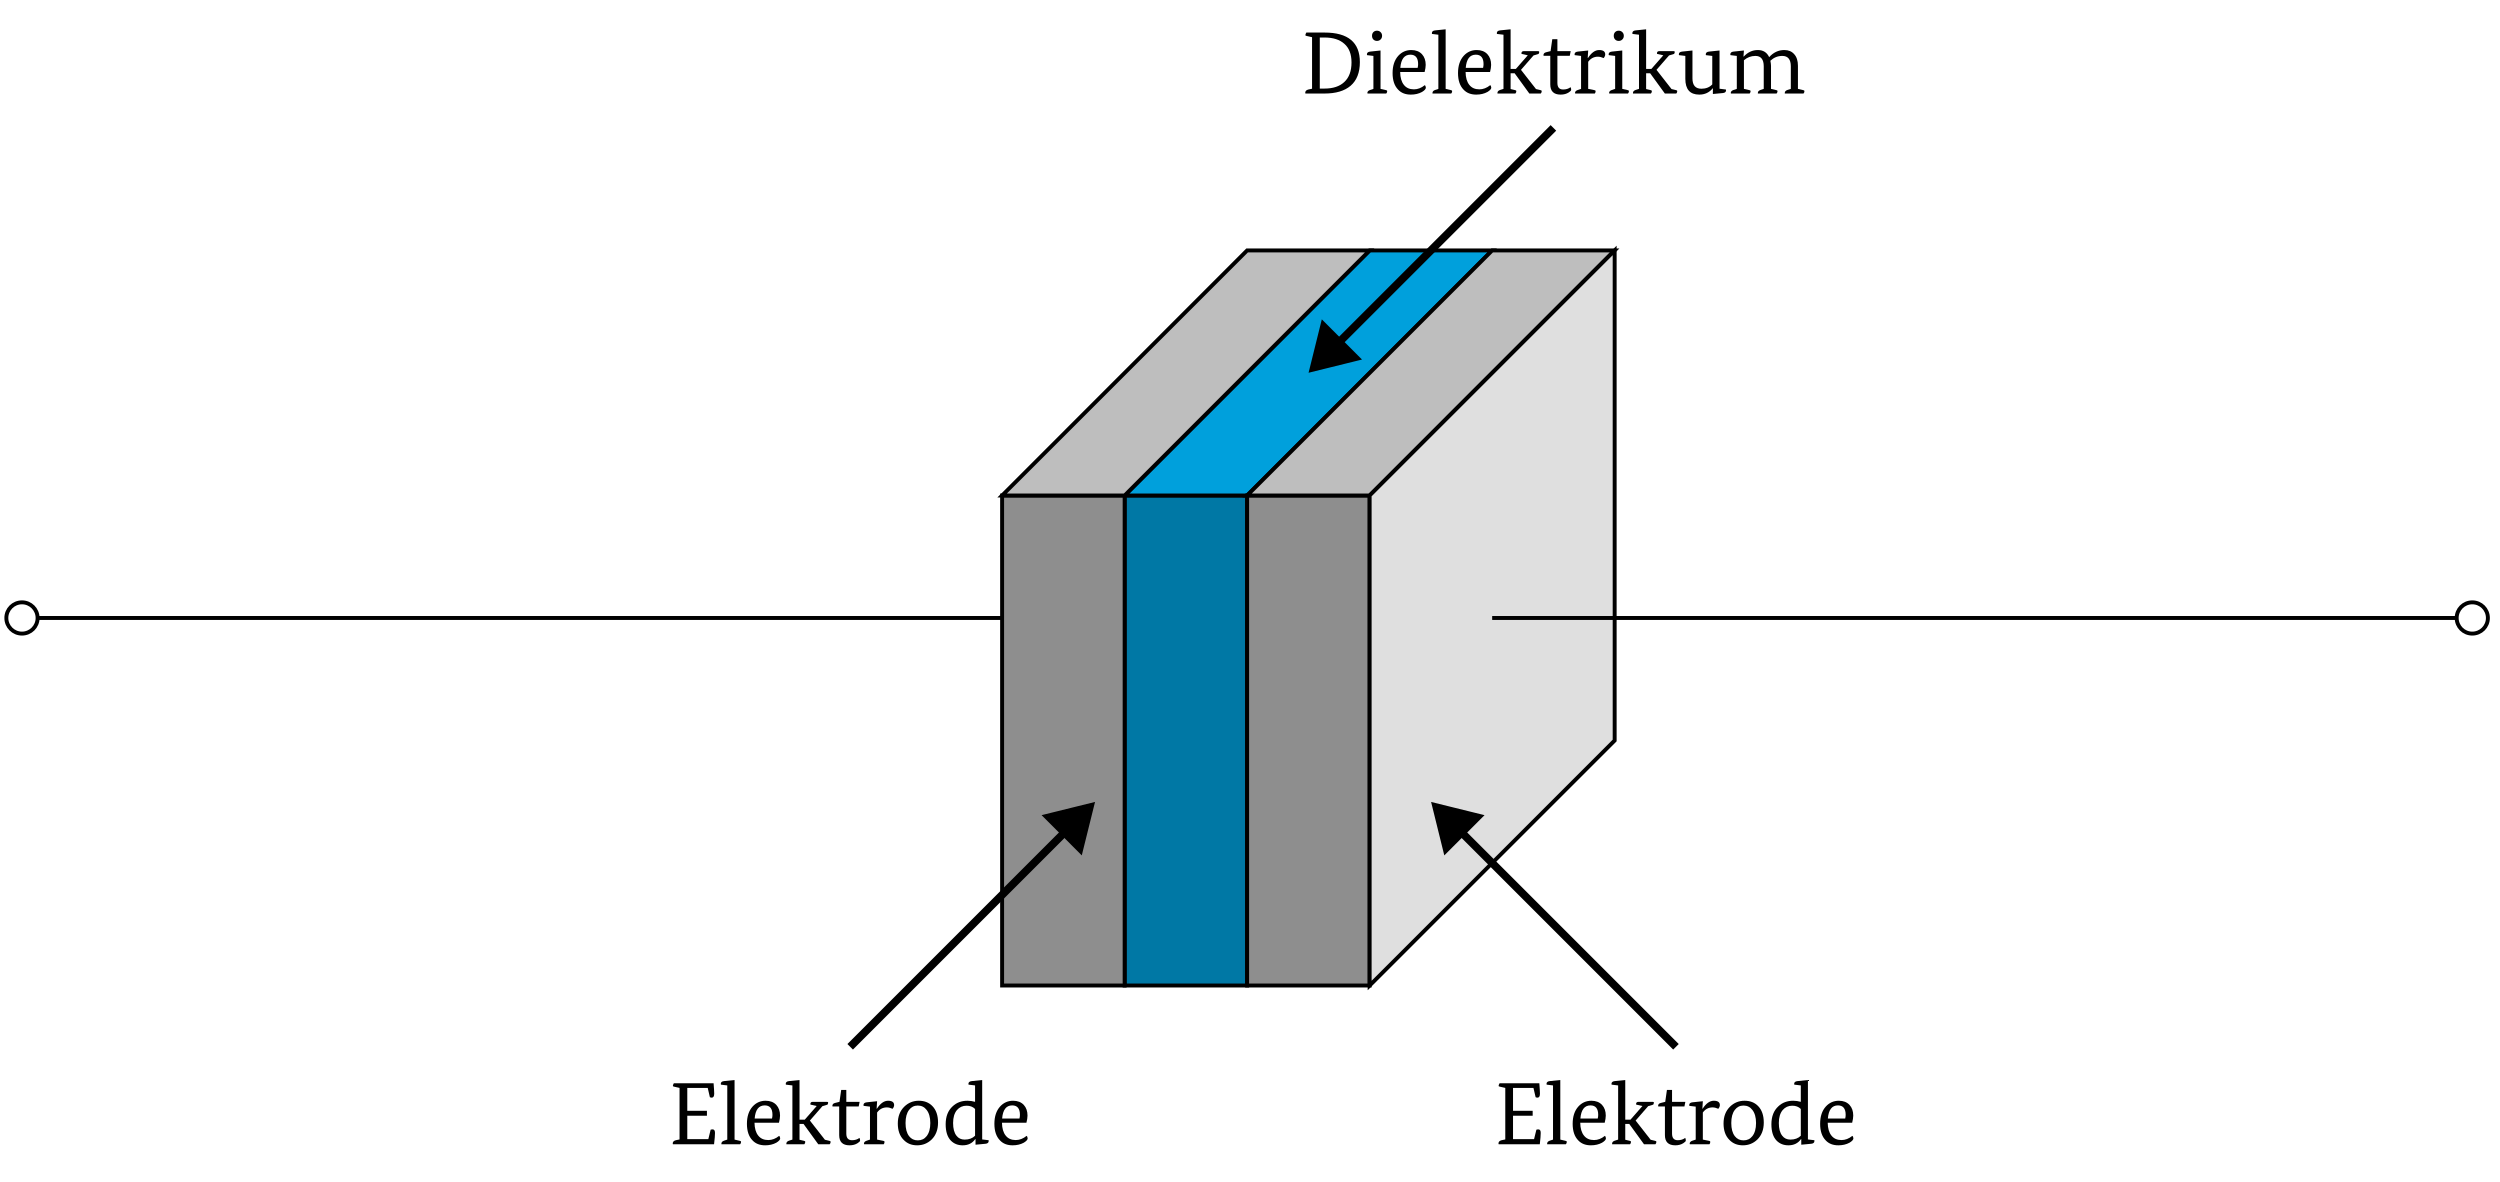
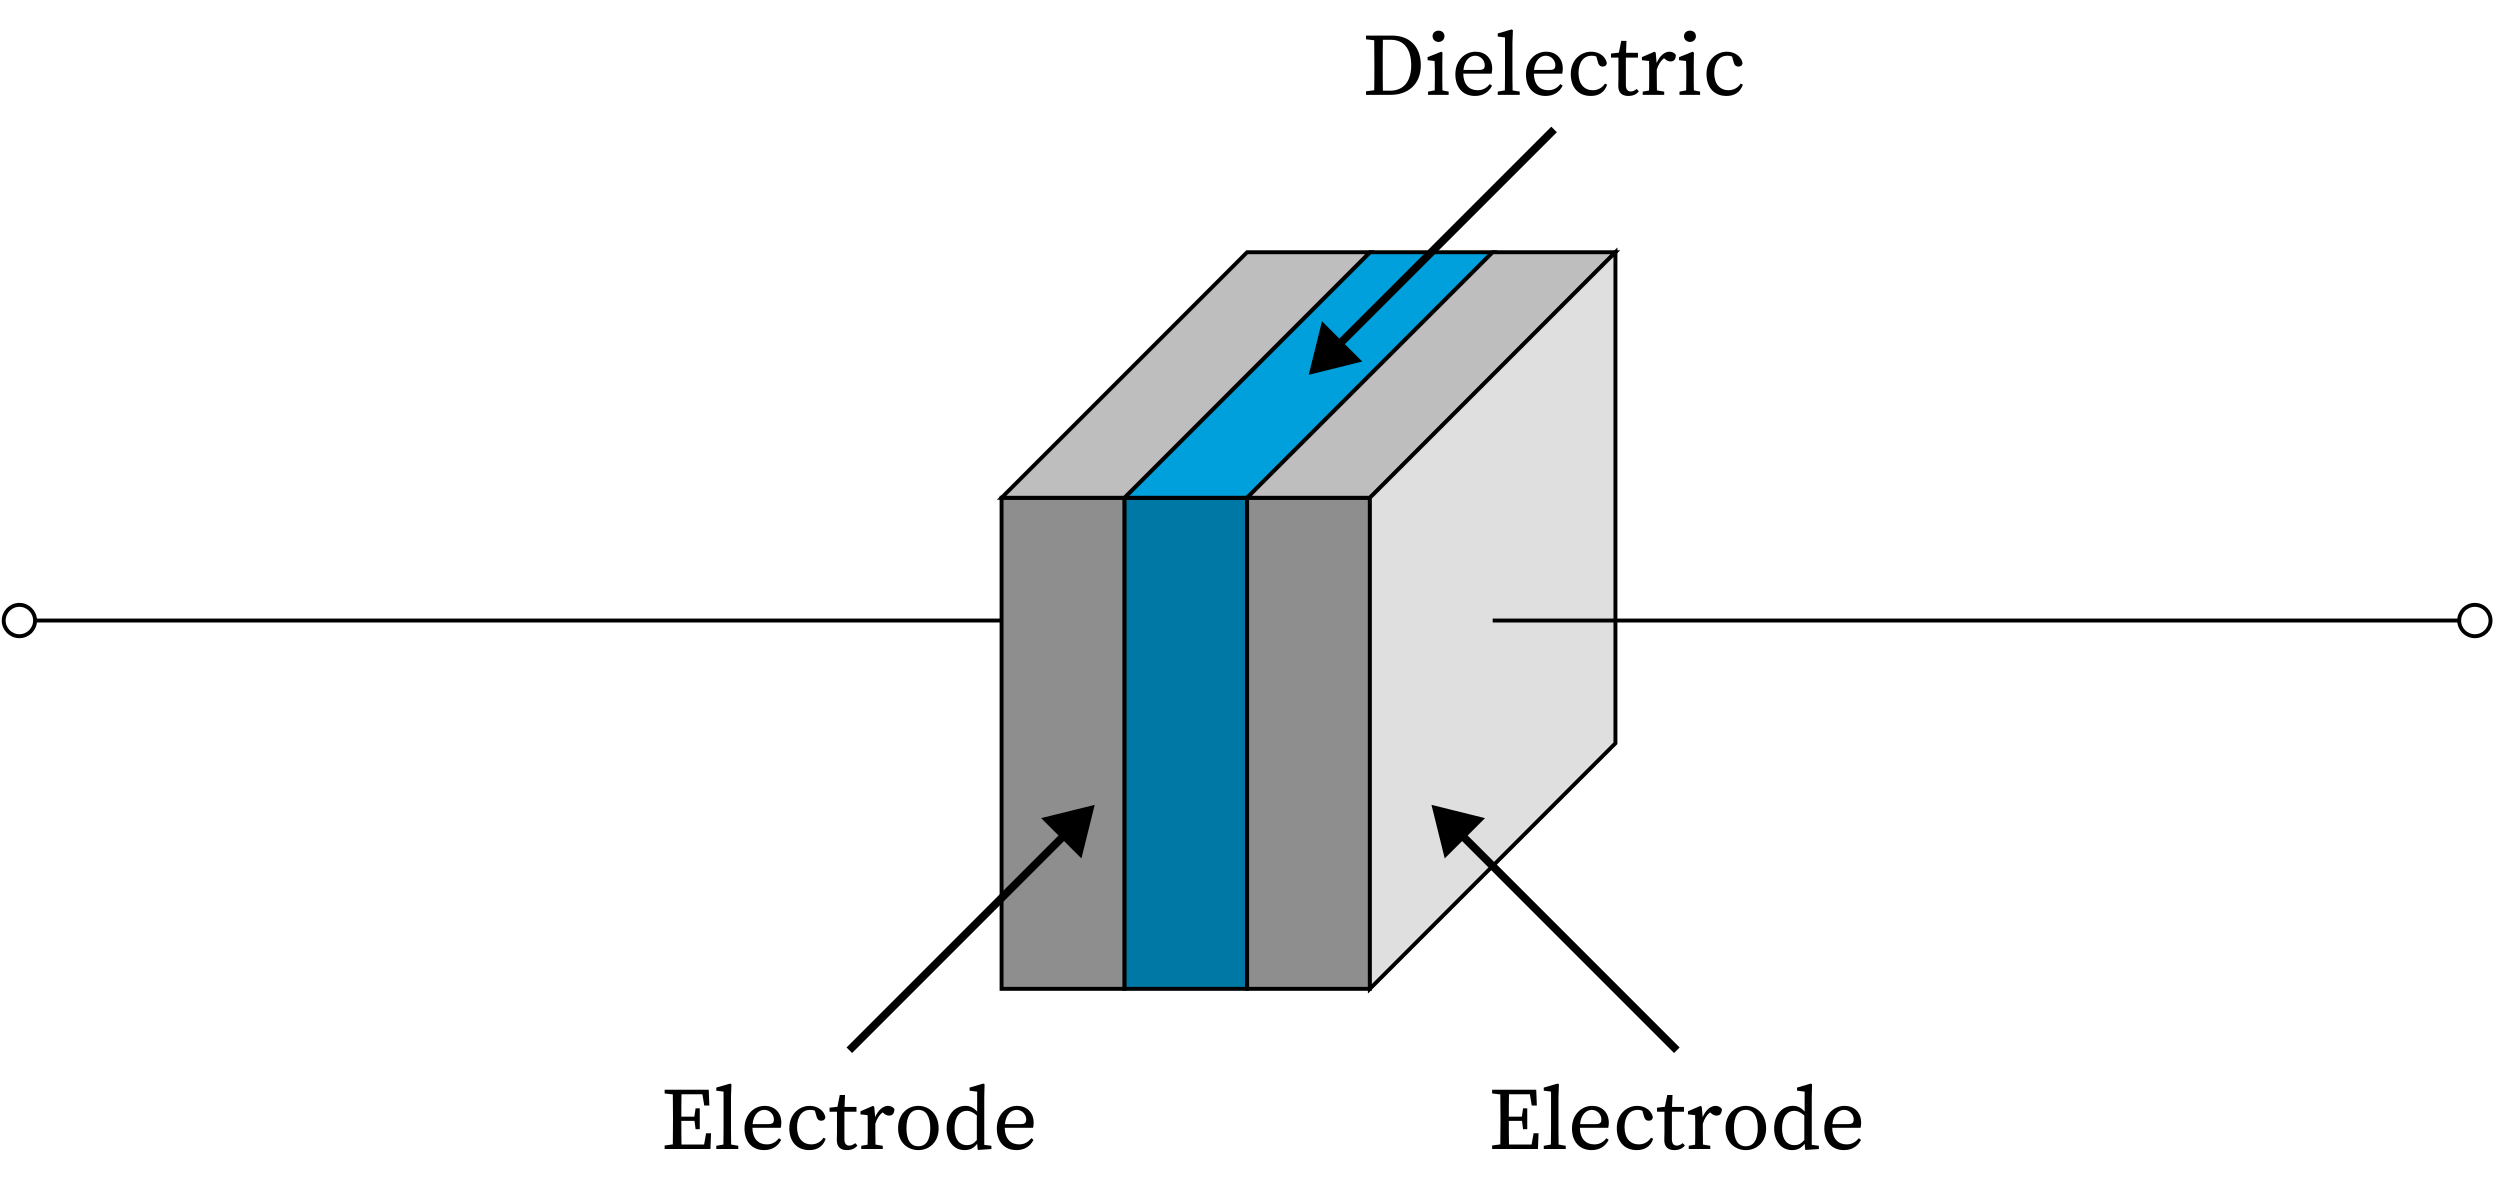
- <svg xmlns="http://www.w3.org/2000/svg" xmlns:xlink="http://www.w3.org/1999/xlink" width="252.417pt" height="119.302pt" viewBox="0 0 252.417 119.302" version="1.2">
+ <svg xmlns="http://www.w3.org/2000/svg" xmlns:xlink="http://www.w3.org/1999/xlink" width="252.417" height="119.553" viewBox="0 0 252.417 119.553">
  <defs>
    <g>
-       <symbol overflow="visible" id="glyph0-0">
-         <path style="stroke:none;" d="M 0.453 0 L 0.453 -6.25 L 4.797 -6.25 L 4.797 0 Z M 0.891 -0.453 L 4.359 -0.453 L 4.359 -5.797 L 0.891 -5.797 Z M 0.891 -0.453 " />
-       </symbol>
-       <symbol overflow="visible" id="glyph0-1">
-         <path style="stroke:none;" d="M 2.359 -6.156 C 4.734 -6.156 5.922 -5.16 5.922 -3.172 C 5.922 -2.117 5.609 -1.32 4.984 -0.781 C 4.367 -0.258 3.492 0 2.359 0 L 0.422 0 C 0.41 -0.02 0.406 -0.047 0.406 -0.078 C 0.406 -0.242 0.508 -0.352 0.719 -0.406 L 1.094 -0.484 L 1.094 -5.688 L 0.547 -5.812 C 0.461 -5.82 0.422 -5.852 0.422 -5.906 C 0.422 -5.957 0.453 -6.039 0.516 -6.156 Z M 2.344 -0.5 C 3.219 -0.5 3.891 -0.723 4.359 -1.172 C 4.836 -1.617 5.078 -2.273 5.078 -3.141 C 5.078 -3.973 4.836 -4.598 4.359 -5.016 C 3.891 -5.441 3.219 -5.656 2.344 -5.656 L 1.875 -5.656 L 1.875 -0.5 Z M 2.344 -0.5 " />
-       </symbol>
-       <symbol overflow="visible" id="glyph0-2">
-         <path style="stroke:none;" d="M 0.906 -0.469 L 0.906 -3.797 L 0.266 -3.875 C 0.254 -3.906 0.25 -3.93 0.25 -3.953 C 0.25 -4.117 0.359 -4.211 0.578 -4.234 L 1.625 -4.344 L 1.625 -0.469 L 2.172 -0.344 C 2.254 -0.332 2.297 -0.297 2.297 -0.234 C 2.297 -0.148 2.266 -0.07 2.203 0 L 0.312 0 C 0.301 -0.02 0.297 -0.039 0.297 -0.062 C 0.297 -0.195 0.391 -0.297 0.578 -0.359 Z M 0.766 -5.828 C 0.766 -5.984 0.812 -6.109 0.906 -6.203 C 1 -6.297 1.117 -6.344 1.266 -6.344 C 1.41 -6.344 1.531 -6.297 1.625 -6.203 C 1.727 -6.109 1.781 -5.984 1.781 -5.828 C 1.781 -5.672 1.727 -5.547 1.625 -5.453 C 1.531 -5.359 1.41 -5.312 1.266 -5.312 C 1.117 -5.312 1 -5.359 0.906 -5.453 C 0.812 -5.547 0.766 -5.672 0.766 -5.828 Z M 0.766 -5.828 " />
-       </symbol>
-       <symbol overflow="visible" id="glyph0-3">
-         <path style="stroke:none;" d="M 1.156 -2.172 C 1.164 -1.609 1.289 -1.176 1.531 -0.875 C 1.77 -0.57 2.109 -0.422 2.547 -0.422 C 2.93 -0.422 3.297 -0.562 3.641 -0.844 C 3.703 -0.801 3.738 -0.719 3.75 -0.594 C 3.75 -0.457 3.617 -0.312 3.359 -0.156 C 3.035 0.02 2.66 0.109 2.234 0.109 C 1.691 0.109 1.266 -0.055 0.953 -0.391 C 0.578 -0.773 0.391 -1.332 0.391 -2.062 C 0.391 -2.801 0.582 -3.383 0.969 -3.812 C 1.32 -4.195 1.758 -4.391 2.281 -4.391 C 2.738 -4.391 3.098 -4.25 3.359 -3.969 C 3.609 -3.695 3.734 -3.336 3.734 -2.891 C 3.734 -2.691 3.695 -2.453 3.625 -2.172 Z M 2.188 -3.922 C 1.582 -3.922 1.242 -3.477 1.172 -2.594 L 2.922 -2.594 C 2.953 -2.719 2.969 -2.844 2.969 -2.969 C 2.969 -3.602 2.707 -3.922 2.188 -3.922 Z M 2.188 -3.922 " />
-       </symbol>
-       <symbol overflow="visible" id="glyph0-4">
-         <path style="stroke:none;" d="M 0.859 -0.469 L 0.859 -5.938 L 0.219 -6.016 C 0.207 -6.047 0.203 -6.07 0.203 -6.094 C 0.203 -6.258 0.312 -6.352 0.531 -6.375 L 1.594 -6.484 L 1.594 -0.469 L 2.125 -0.344 C 2.207 -0.332 2.25 -0.297 2.25 -0.234 C 2.25 -0.148 2.219 -0.07 2.156 0 L 0.266 0 C 0.266 -0.02 0.266 -0.039 0.266 -0.062 C 0.266 -0.195 0.352 -0.297 0.531 -0.359 Z M 0.859 -0.469 " />
-       </symbol>
-       <symbol overflow="visible" id="glyph0-5">
-         <path style="stroke:none;" d="M 0.828 -0.469 L 0.828 -5.938 L 0.172 -6.016 C 0.16 -6.047 0.156 -6.07 0.156 -6.094 C 0.156 -6.258 0.266 -6.352 0.484 -6.375 L 1.547 -6.484 L 1.547 -2.484 L 2.078 -2.484 L 3.281 -3.859 L 2.656 -4 C 2.645 -4.031 2.641 -4.051 2.641 -4.062 C 2.641 -4.207 2.723 -4.281 2.891 -4.281 L 4.328 -4.281 C 4.398 -4.281 4.438 -4.25 4.438 -4.188 C 4.438 -4.145 4.414 -4.082 4.375 -4 L 3.859 -3.844 L 2.594 -2.391 L 4.109 -0.453 L 4.562 -0.344 C 4.645 -0.332 4.688 -0.297 4.688 -0.234 C 4.688 -0.148 4.656 -0.07 4.594 0 L 3.438 0 L 1.953 -2.047 L 1.547 -2.047 L 1.547 -0.453 L 2 -0.344 C 2.082 -0.332 2.125 -0.297 2.125 -0.234 C 2.125 -0.148 2.094 -0.07 2.031 0 L 0.219 0 C 0.219 -0.02 0.219 -0.039 0.219 -0.062 C 0.219 -0.195 0.305 -0.297 0.484 -0.359 Z M 0.828 -0.469 " />
-       </symbol>
-       <symbol overflow="visible" id="glyph0-6">
-         <path style="stroke:none;" d="M 0.859 -4.281 L 1.031 -5.484 L 1.547 -5.484 L 1.547 -4.281 L 2.891 -4.281 L 2.797 -3.812 L 1.547 -3.812 L 1.547 -1.078 C 1.547 -0.629 1.738 -0.406 2.125 -0.406 C 2.426 -0.406 2.676 -0.484 2.875 -0.641 C 2.914 -0.578 2.938 -0.488 2.938 -0.375 C 2.938 -0.301 2.852 -0.211 2.688 -0.109 C 2.469 0.035 2.195 0.109 1.875 0.109 C 1.176 0.109 0.828 -0.234 0.828 -0.922 L 0.828 -3.812 L 0.156 -3.812 C 0.145 -3.844 0.141 -3.863 0.141 -3.875 C 0.141 -4.031 0.234 -4.129 0.422 -4.172 Z M 0.859 -4.281 " />
-       </symbol>
-       <symbol overflow="visible" id="glyph0-7">
-         <path style="stroke:none;" d="M 0.906 -0.469 L 0.906 -3.797 L 0.266 -3.875 C 0.254 -3.906 0.25 -3.93 0.25 -3.953 C 0.25 -4.117 0.359 -4.211 0.578 -4.234 L 1.625 -4.344 L 1.578 -3.594 L 1.609 -3.594 C 1.953 -4.125 2.328 -4.391 2.734 -4.391 C 3.141 -4.391 3.344 -4.242 3.344 -3.953 C 3.344 -3.828 3.289 -3.703 3.188 -3.578 C 2.977 -3.672 2.785 -3.719 2.609 -3.719 C 2.203 -3.719 1.875 -3.547 1.625 -3.203 L 1.625 -0.469 L 2.25 -0.344 C 2.332 -0.332 2.375 -0.297 2.375 -0.234 C 2.375 -0.148 2.348 -0.07 2.297 0 L 0.312 0 C 0.301 -0.02 0.297 -0.039 0.297 -0.062 C 0.297 -0.195 0.391 -0.297 0.578 -0.359 Z M 0.906 -0.469 " />
-       </symbol>
-       <symbol overflow="visible" id="glyph0-8">
-         <path style="stroke:none;" d="M 0.781 -3.797 L 0.141 -3.875 C 0.129 -3.906 0.125 -3.93 0.125 -3.953 C 0.125 -4.117 0.234 -4.211 0.453 -4.234 L 1.5 -4.344 L 1.5 -1.531 C 1.5 -0.832 1.801 -0.484 2.406 -0.484 C 2.863 -0.484 3.227 -0.629 3.5 -0.922 L 3.5 -3.797 L 2.859 -3.875 C 2.848 -3.906 2.844 -3.93 2.844 -3.953 C 2.844 -4.117 2.953 -4.211 3.172 -4.234 L 4.234 -4.344 L 4.234 -0.484 L 4.875 -0.406 C 4.883 -0.375 4.891 -0.348 4.891 -0.328 C 4.891 -0.16 4.781 -0.066 4.562 -0.047 L 3.562 0.047 L 3.562 -0.531 L 3.547 -0.531 C 3.203 -0.102 2.75 0.109 2.188 0.109 C 1.25 0.109 0.781 -0.422 0.781 -1.484 Z M 0.781 -3.797 " />
-       </symbol>
-       <symbol overflow="visible" id="glyph0-9">
-         <path style="stroke:none;" d="M 7.078 -0.469 L 7.609 -0.344 C 7.691 -0.332 7.734 -0.297 7.734 -0.234 C 7.734 -0.148 7.703 -0.07 7.641 0 L 5.75 0 C 5.75 -0.02 5.75 -0.039 5.75 -0.062 C 5.75 -0.195 5.836 -0.297 6.016 -0.359 L 6.359 -0.469 L 6.359 -2.75 C 6.359 -3.445 6.07 -3.797 5.5 -3.797 C 5.039 -3.797 4.641 -3.633 4.297 -3.312 C 4.336 -3.094 4.359 -2.922 4.359 -2.797 L 4.359 -0.469 L 4.891 -0.344 C 4.973 -0.332 5.016 -0.297 5.016 -0.234 C 5.016 -0.148 4.984 -0.07 4.922 0 L 3.031 0 C 3.031 -0.02 3.031 -0.039 3.031 -0.062 C 3.031 -0.195 3.117 -0.297 3.297 -0.359 L 3.625 -0.469 L 3.625 -2.75 C 3.625 -3.445 3.344 -3.797 2.781 -3.797 C 2.344 -3.797 1.957 -3.648 1.625 -3.359 L 1.625 -0.469 L 2.172 -0.344 C 2.254 -0.332 2.297 -0.297 2.297 -0.234 C 2.297 -0.148 2.266 -0.07 2.203 0 L 0.312 0 C 0.301 -0.02 0.297 -0.039 0.297 -0.062 C 0.297 -0.195 0.391 -0.297 0.578 -0.359 L 0.906 -0.469 L 0.906 -3.797 L 0.266 -3.875 C 0.254 -3.906 0.25 -3.93 0.25 -3.953 C 0.25 -4.117 0.359 -4.211 0.578 -4.234 L 1.625 -4.344 L 1.578 -3.734 L 1.609 -3.734 C 2.016 -4.172 2.488 -4.391 3.031 -4.391 C 3.57 -4.391 3.953 -4.148 4.172 -3.672 C 4.598 -4.148 5.109 -4.391 5.703 -4.391 C 6.129 -4.391 6.461 -4.25 6.703 -3.969 C 6.953 -3.695 7.078 -3.305 7.078 -2.797 Z M 7.078 -0.469 " />
-       </symbol>
-       <symbol overflow="visible" id="glyph0-10">
-         <path style="stroke:none;" d="M 1.094 -0.484 L 1.094 -5.688 L 0.547 -5.812 C 0.461 -5.82 0.422 -5.852 0.422 -5.906 C 0.422 -5.957 0.453 -6.039 0.516 -6.156 L 4.531 -6.156 C 4.57 -5.656 4.594 -5.305 4.594 -5.109 C 4.594 -4.836 4.508 -4.703 4.344 -4.703 C 4.281 -4.703 4.219 -4.719 4.156 -4.75 L 3.938 -5.688 L 1.875 -5.688 L 1.875 -3.375 L 3.859 -3.375 L 3.859 -2.875 L 1.875 -2.875 L 1.875 -0.516 L 4 -0.516 L 4.234 -1.469 C 4.297 -1.488 4.363 -1.5 4.438 -1.5 C 4.594 -1.5 4.672 -1.379 4.672 -1.141 C 4.672 -0.898 4.641 -0.52 4.578 0 L 0.422 0 C 0.41 -0.02 0.406 -0.047 0.406 -0.078 C 0.406 -0.242 0.508 -0.352 0.719 -0.406 Z M 1.094 -0.484 " />
-       </symbol>
-       <symbol overflow="visible" id="glyph0-11">
-         <path style="stroke:none;" d="M 2.344 0.109 C 1.789 0.109 1.336 -0.07 0.984 -0.438 C 0.586 -0.832 0.391 -1.383 0.391 -2.094 C 0.391 -2.801 0.609 -3.367 1.047 -3.797 C 1.453 -4.191 1.941 -4.391 2.516 -4.391 C 3.078 -4.391 3.531 -4.211 3.875 -3.859 C 4.258 -3.473 4.453 -2.914 4.453 -2.188 C 4.453 -1.469 4.234 -0.895 3.797 -0.469 C 3.391 -0.082 2.906 0.109 2.344 0.109 Z M 2.406 -0.391 C 2.781 -0.391 3.078 -0.531 3.297 -0.812 C 3.547 -1.125 3.672 -1.566 3.672 -2.141 C 3.672 -2.711 3.547 -3.156 3.297 -3.469 C 3.078 -3.758 2.781 -3.906 2.406 -3.906 C 2.039 -3.906 1.75 -3.758 1.531 -3.469 C 1.289 -3.156 1.172 -2.711 1.172 -2.141 C 1.172 -1.566 1.289 -1.125 1.531 -0.812 C 1.75 -0.531 2.039 -0.391 2.406 -0.391 Z M 2.406 -0.391 " />
-       </symbol>
-       <symbol overflow="visible" id="glyph0-12">
-         <path style="stroke:none;" d="M 3.406 -0.516 L 3.375 -0.516 C 3.082 -0.098 2.66 0.109 2.109 0.109 C 1.629 0.109 1.234 -0.047 0.922 -0.359 C 0.566 -0.723 0.391 -1.273 0.391 -2.016 C 0.391 -2.797 0.625 -3.398 1.094 -3.828 C 1.488 -4.203 1.988 -4.391 2.594 -4.391 C 2.852 -4.391 3.109 -4.352 3.359 -4.281 L 3.359 -5.938 L 2.703 -6.016 C 2.691 -6.047 2.688 -6.07 2.688 -6.094 C 2.688 -6.258 2.801 -6.352 3.031 -6.375 L 4.078 -6.484 L 4.078 -0.484 L 4.734 -0.406 C 4.734 -0.375 4.734 -0.348 4.734 -0.328 C 4.734 -0.16 4.625 -0.066 4.406 -0.047 L 3.406 0.047 Z M 2.312 -0.469 C 2.75 -0.469 3.098 -0.598 3.359 -0.859 L 3.359 -3.562 C 3.141 -3.781 2.852 -3.891 2.5 -3.891 C 2.102 -3.891 1.781 -3.742 1.531 -3.453 C 1.27 -3.141 1.141 -2.703 1.141 -2.141 C 1.141 -1.578 1.254 -1.148 1.484 -0.859 C 1.68 -0.598 1.957 -0.469 2.312 -0.469 Z M 2.312 -0.469 " />
-       </symbol>
+       <g id="glyph-0-0">
+         <path d="M 1.234 -2.875 C 1.234 -2.016 1.234 -1.219 1.219 -0.469 L 0.391 -0.359 L 0.391 0 L 2.859 0 C 4.609 0 5.922 -1.047 5.922 -2.984 C 5.922 -4.922 4.75 -5.984 3.031 -5.984 L 0.391 -5.984 L 0.391 -5.609 L 1.219 -5.516 C 1.234 -4.75 1.234 -3.984 1.234 -3.203 Z M 2.078 -2.875 L 2.078 -3.203 C 2.078 -4 2.078 -4.797 2.094 -5.562 L 2.891 -5.562 C 4.188 -5.562 4.953 -4.672 4.953 -2.984 C 4.953 -1.359 4.188 -0.422 2.812 -0.422 L 2.094 -0.422 C 2.078 -1.203 2.078 -2 2.078 -2.875 Z M 2.078 -2.875 " />
+       </g>
+       <g id="glyph-0-1">
+         <path d="M 1.375 -5.344 C 1.703 -5.344 1.969 -5.594 1.969 -5.922 C 1.969 -6.266 1.703 -6.484 1.375 -6.484 C 1.031 -6.484 0.766 -6.266 0.766 -5.922 C 0.766 -5.594 1.031 -5.344 1.375 -5.344 Z M 2.391 -0.328 L 1.766 -0.453 C 1.75 -0.891 1.75 -1.484 1.75 -1.875 L 1.75 -3.062 L 1.766 -4.266 L 1.641 -4.359 L 0.266 -3.812 L 0.266 -3.5 L 0.969 -3.422 C 0.984 -3.062 1 -2.781 1 -2.297 L 1 -1.875 C 1 -1.484 0.984 -0.891 0.984 -0.453 L 0.312 -0.328 L 0.312 0 L 2.391 0 Z M 2.391 -0.328 " />
+       </g>
+       <g id="glyph-0-2">
+         <path d="M 2.406 -3.953 C 2.953 -3.953 3.375 -3.5 3.375 -2.984 C 3.375 -2.719 3.281 -2.516 2.844 -2.516 L 1.219 -2.516 C 1.328 -3.562 1.906 -3.953 2.406 -3.953 Z M 2.453 -4.359 C 1.344 -4.359 0.406 -3.453 0.406 -2.078 C 0.406 -0.719 1.188 0.109 2.391 0.109 C 3.203 0.109 3.781 -0.281 4.109 -0.922 L 3.891 -1.094 C 3.578 -0.719 3.219 -0.469 2.656 -0.469 C 1.797 -0.469 1.219 -1.047 1.203 -2.141 L 4.062 -2.141 C 4.094 -2.266 4.125 -2.438 4.125 -2.641 C 4.125 -3.734 3.391 -4.359 2.453 -4.359 Z M 2.453 -4.359 " />
+       </g>
+       <g id="glyph-0-3">
+         <path d="M 0.219 -6.203 L 0.219 -5.891 L 0.953 -5.797 L 0.953 -1.875 C 0.953 -1.406 0.953 -0.922 0.938 -0.453 L 0.219 -0.328 L 0.219 0 L 2.438 0 L 2.438 -0.328 L 1.719 -0.453 C 1.719 -0.922 1.703 -1.406 1.703 -1.875 L 1.703 -5.266 L 1.75 -6.531 L 1.625 -6.609 Z M 0.219 -6.203 " />
+       </g>
+       <g id="glyph-0-4">
+         <path d="M 2.469 -3.953 C 2.625 -3.953 2.781 -3.938 2.953 -3.875 L 3.125 -3.281 C 3.188 -3.031 3.312 -2.859 3.609 -2.859 C 3.828 -2.859 3.984 -2.969 4.016 -3.203 C 3.906 -3.859 3.25 -4.359 2.438 -4.359 C 1.375 -4.359 0.375 -3.516 0.375 -2.109 C 0.375 -0.734 1.156 0.109 2.391 0.109 C 3.219 0.109 3.797 -0.281 4.047 -1.031 L 3.828 -1.141 C 3.547 -0.703 3.094 -0.469 2.594 -0.469 C 1.75 -0.469 1.156 -1.078 1.156 -2.203 C 1.156 -3.344 1.719 -3.953 2.469 -3.953 Z M 2.469 -3.953 " />
+       </g>
+       <g id="glyph-0-5">
+         <path d="M 1.578 -1 L 1.578 -3.766 L 2.797 -3.766 L 2.797 -4.25 L 1.594 -4.25 L 1.641 -5.453 L 1.109 -5.453 L 0.875 -4.266 L 0.078 -4.172 L 0.078 -3.766 L 0.828 -3.766 L 0.828 -1.656 C 0.828 -1.312 0.812 -1.125 0.812 -0.906 C 0.812 -0.203 1.203 0.109 1.828 0.109 C 2.281 0.109 2.656 -0.047 2.891 -0.359 L 2.672 -0.594 C 2.453 -0.422 2.266 -0.344 2.078 -0.344 C 1.766 -0.344 1.578 -0.547 1.578 -1 Z M 1.578 -1 " />
+       </g>
+       <g id="glyph-0-6">
+         <path d="M 0.375 0 L 2.547 0 L 2.547 -0.328 L 1.812 -0.453 C 1.812 -0.906 1.797 -1.484 1.797 -1.875 L 1.797 -2.547 C 1.953 -3.062 2.188 -3.438 2.531 -3.703 L 2.641 -3.609 C 2.812 -3.453 2.984 -3.375 3.188 -3.375 C 3.547 -3.375 3.719 -3.609 3.719 -4.031 C 3.609 -4.234 3.344 -4.359 3.078 -4.359 C 2.594 -4.359 2.078 -3.938 1.781 -3.219 L 1.688 -4.266 L 1.562 -4.359 L 0.297 -3.812 L 0.297 -3.5 L 1.016 -3.422 C 1.031 -3.062 1.031 -2.797 1.031 -2.312 L 1.031 -1.875 C 1.031 -1.469 1.031 -0.891 1.016 -0.438 L 0.375 -0.328 Z M 0.375 0 " />
+       </g>
+       <g id="glyph-0-7">
+         <path d="M 1.234 -2.766 C 1.234 -2 1.234 -1.219 1.219 -0.469 L 0.391 -0.359 L 0.391 0 L 5.016 0 L 5.078 -1.594 L 4.578 -1.594 L 4.375 -0.453 L 2.094 -0.453 C 2.078 -1.188 2.078 -1.953 2.078 -2.844 L 3.406 -2.844 L 3.516 -2 L 3.938 -2 L 3.938 -4.109 L 3.516 -4.109 L 3.391 -3.266 L 2.078 -3.266 C 2.078 -4 2.078 -4.766 2.094 -5.531 L 4.203 -5.531 L 4.391 -4.391 L 4.906 -4.391 L 4.844 -5.984 L 0.391 -5.984 L 0.391 -5.609 L 1.219 -5.516 C 1.234 -4.75 1.234 -3.984 1.234 -3.203 Z M 1.234 -2.766 " />
+       </g>
+       <g id="glyph-0-8">
+         <path d="M 2.453 0.109 C 3.484 0.109 4.5 -0.625 4.5 -2.094 C 4.5 -3.578 3.484 -4.359 2.453 -4.359 C 1.406 -4.359 0.406 -3.578 0.406 -2.094 C 0.406 -0.625 1.406 0.109 2.453 0.109 Z M 2.453 -0.281 C 1.672 -0.281 1.25 -0.906 1.25 -2.094 C 1.25 -3.312 1.672 -3.953 2.453 -3.953 C 3.219 -3.953 3.656 -3.312 3.656 -2.094 C 3.656 -0.906 3.219 -0.281 2.453 -0.281 Z M 2.453 -0.281 " />
+       </g>
+       <g id="glyph-0-9">
+         <path d="M 1.203 -2.094 C 1.203 -3.312 1.781 -3.859 2.438 -3.859 C 2.734 -3.859 3.031 -3.75 3.453 -3.391 L 3.453 -0.906 C 3.125 -0.531 2.844 -0.391 2.453 -0.391 C 1.734 -0.391 1.203 -0.922 1.203 -2.094 Z M 4.922 0 L 4.922 -0.328 L 4.203 -0.422 L 4.203 -5.266 L 4.234 -6.531 L 4.109 -6.609 L 2.719 -6.203 L 2.719 -5.891 L 3.484 -5.797 L 3.484 -3.781 C 3.109 -4.203 2.734 -4.359 2.312 -4.359 C 1.219 -4.359 0.406 -3.453 0.406 -2.078 C 0.406 -0.781 1.141 0.109 2.219 0.109 C 2.781 0.109 3.156 -0.109 3.484 -0.531 L 3.547 0.094 Z M 4.922 0 " />
+       </g>
    </g>
-     <clipPath id="clip1">
-       <path d="M 248 60 L 251.395 60 L 251.395 64 L 248 64 Z M 248 60 " />
+     <clipPath id="clip-0">
+       <path clip-rule="nonzero" d="M 248 61 L 251.656 61 L 251.656 65 L 248 65 Z M 248 61 " />
    </clipPath>
-     <clipPath id="clip2">
-       <path d="M 242 55 L 251.395 55 L 251.395 70 L 242 70 Z M 242 55 " />
+     <clipPath id="clip-1">
+       <path clip-rule="nonzero" d="M 242 55 L 251.656 55 L 251.656 70 L 242 70 Z M 242 55 " />
    </clipPath>
-     <clipPath id="clip3">
-       <path d="M 0.445 60 L 4 60 L 4 64 L 0.445 64 Z M 0.445 60 " />
+     <clipPath id="clip-2">
+       <path clip-rule="nonzero" d="M 0.18 61 L 4 61 L 4 65 L 0.18 65 Z M 0.18 61 " />
    </clipPath>
-     <clipPath id="clip4">
-       <path d="M 0.445 55 L 10 55 L 10 70 L 0.445 70 Z M 0.445 55 " />
+     <clipPath id="clip-3">
+       <path clip-rule="nonzero" d="M 0.18 55 L 10 55 L 10 70 L 0.18 70 Z M 0.18 55 " />
    </clipPath>
  </defs>
-   <g id="surface1">
-     <path style="fill-rule:nonzero;fill:rgb(0%,47.06%,64.708%);fill-opacity:1;stroke-width:0.399;stroke-linecap:butt;stroke-linejoin:miter;stroke:rgb(0%,0%,0%);stroke-opacity:1;stroke-miterlimit:10;" d="M 12.444 0.002 L 24.884 0.002 L 24.884 49.768 L 12.444 49.768 Z M 12.444 0.002 " transform="matrix(0.994183,0,0,-0.994183,101.1789,99.50582)" />
-     <path style="fill-rule:nonzero;fill:rgb(0%,62.746%,86.275%);fill-opacity:1;stroke-width:0.399;stroke-linecap:butt;stroke-linejoin:miter;stroke:rgb(0%,0%,0%);stroke-opacity:1;stroke-miterlimit:10;" d="M 12.444 49.768 L 37.327 74.655 L 49.771 74.655 L 24.884 49.768 Z M 12.444 49.768 " transform="matrix(0.994183,0,0,-0.994183,101.1789,99.50582)" />
-     <path style="fill-rule:nonzero;fill:rgb(55.881%,55.881%,55.881%);fill-opacity:1;stroke-width:0.399;stroke-linecap:butt;stroke-linejoin:miter;stroke:rgb(0%,0%,0%);stroke-opacity:1;stroke-miterlimit:10;" d="M 24.884 0.002 L 37.327 0.002 L 37.327 49.768 L 24.884 49.768 Z M 24.884 0.002 " transform="matrix(0.994183,0,0,-0.994183,101.1789,99.50582)" />
-     <path style="fill-rule:nonzero;fill:rgb(74.509%,74.509%,74.509%);fill-opacity:1;stroke-width:0.399;stroke-linecap:butt;stroke-linejoin:miter;stroke:rgb(0%,0%,0%);stroke-opacity:1;stroke-miterlimit:10;" d="M 24.884 49.768 L 49.771 74.655 L 62.21 74.655 L 37.327 49.768 Z M 24.884 49.768 " transform="matrix(0.994183,0,0,-0.994183,101.1789,99.50582)" />
-     <path style="fill-rule:nonzero;fill:rgb(55.881%,55.881%,55.881%);fill-opacity:1;stroke-width:0.399;stroke-linecap:butt;stroke-linejoin:miter;stroke:rgb(0%,0%,0%);stroke-opacity:1;stroke-miterlimit:10;" d="M 0.001 0.002 L 12.444 0.002 L 12.444 49.768 L 0.001 49.768 Z M 0.001 0.002 " transform="matrix(0.994183,0,0,-0.994183,101.1789,99.50582)" />
-     <path style="fill-rule:nonzero;fill:rgb(74.509%,74.509%,74.509%);fill-opacity:1;stroke-width:0.399;stroke-linecap:butt;stroke-linejoin:miter;stroke:rgb(0%,0%,0%);stroke-opacity:1;stroke-miterlimit:10;" d="M 0.001 49.768 L 24.884 74.655 L 37.327 74.655 L 12.444 49.768 Z M 0.001 49.768 " transform="matrix(0.994183,0,0,-0.994183,101.1789,99.50582)" />
-     <path style="fill-rule:nonzero;fill:rgb(87.256%,87.256%,87.256%);fill-opacity:1;stroke-width:0.399;stroke-linecap:butt;stroke-linejoin:miter;stroke:rgb(0%,0%,0%);stroke-opacity:1;stroke-miterlimit:10;" d="M 37.327 0.002 L 62.21 24.885 L 62.21 74.655 L 37.327 49.768 Z M 37.327 0.002 " transform="matrix(0.994183,0,0,-0.994183,101.1789,99.50582)" />
-     <path style="fill:none;stroke-width:0.399;stroke-linecap:butt;stroke-linejoin:miter;stroke:rgb(0%,0%,0%);stroke-opacity:1;stroke-miterlimit:10;" d="M 49.771 37.328 L 99.541 37.328 M 99.541 37.328 L 149.307 37.328 " transform="matrix(0.994183,0,0,-0.994183,101.1789,99.50582)" />
-     <g clip-path="url(#clip1)" clip-rule="nonzero">
-       <path style=" stroke:none;fill-rule:nonzero;fill:rgb(100%,100%,100%);fill-opacity:1;" d="M 251.195 62.395 C 251.195 61.523 250.492 60.816 249.617 60.816 C 248.746 60.816 248.043 61.523 248.043 62.395 C 248.043 63.266 248.746 63.973 249.617 63.973 C 250.492 63.973 251.195 63.266 251.195 62.395 Z M 251.195 62.395 " />
-     </g>
-     <g clip-path="url(#clip2)" clip-rule="nonzero">
-       <path style="fill:none;stroke-width:0.399;stroke-linecap:butt;stroke-linejoin:miter;stroke:rgb(0%,0%,0%);stroke-opacity:1;stroke-miterlimit:10;" d="M 150.894 37.328 C 150.894 38.205 150.187 38.916 149.307 38.916 C 148.431 38.916 147.723 38.205 147.723 37.328 C 147.723 36.452 148.431 35.741 149.307 35.741 C 150.187 35.741 150.894 36.452 150.894 37.328 Z M 150.894 37.328 " transform="matrix(0.994183,0,0,-0.994183,101.1789,99.50582)" />
-     </g>
-     <path style="fill:none;stroke-width:0.399;stroke-linecap:butt;stroke-linejoin:miter;stroke:rgb(0%,0%,0%);stroke-opacity:1;stroke-miterlimit:10;" d="M 0.001 37.328 L -49.769 37.328 M -49.769 37.328 L -99.539 37.328 " transform="matrix(0.994183,0,0,-0.994183,101.1789,99.50582)" />
-     <g clip-path="url(#clip3)" clip-rule="nonzero">
-       <path style=" stroke:none;fill-rule:nonzero;fill:rgb(100%,100%,100%);fill-opacity:1;" d="M 3.797 62.395 C 3.797 61.523 3.09 60.816 2.219 60.816 C 1.348 60.816 0.641 61.523 0.641 62.395 C 0.641 63.266 1.348 63.973 2.219 63.973 C 3.09 63.973 3.797 63.266 3.797 62.395 Z M 3.797 62.395 " />
-     </g>
-     <g clip-path="url(#clip4)" clip-rule="nonzero">
-       <path style="fill:none;stroke-width:0.399;stroke-linecap:butt;stroke-linejoin:miter;stroke:rgb(0%,0%,0%);stroke-opacity:1;stroke-miterlimit:10;" d="M -97.952 37.328 C -97.952 38.205 -98.663 38.916 -99.539 38.916 C -100.415 38.916 -101.127 38.205 -101.127 37.328 C -101.127 36.452 -100.415 35.741 -99.539 35.741 C -98.663 35.741 -97.952 36.452 -97.952 37.328 Z M -97.952 37.328 " transform="matrix(0.994183,0,0,-0.994183,101.1789,99.50582)" />
-     </g>
-     <path style="fill:none;stroke-width:0.797;stroke-linecap:butt;stroke-linejoin:miter;stroke:rgb(0%,0%,0%);stroke-opacity:1;stroke-miterlimit:10;" d="M 34.369 65.477 L 55.99 87.098 " transform="matrix(0.994183,0,0,-0.994183,101.1789,99.50582)" />
-     <path style="fill-rule:nonzero;fill:rgb(0%,0%,0%);fill-opacity:1;stroke-width:0.797;stroke-linecap:butt;stroke-linejoin:miter;stroke:rgb(0%,0%,0%);stroke-opacity:1;stroke-miterlimit:10;" d="M 4.016 -0.001 L 0.399 2.182 L 0.399 -2.18 Z M 4.016 -0.001 " transform="matrix(-0.702987,0.702987,0.702987,0.702987,135.4885,34.27126)" />
-     <g style="fill:rgb(0%,0%,0%);fill-opacity:1;">
-       <use xlink:href="#glyph0-1" x="131.38" y="9.443" />
-       <use xlink:href="#glyph0-2" x="137.763" y="9.443" />
-     </g>
-     <g style="fill:rgb(0%,0%,0%);fill-opacity:1;">
-       <use xlink:href="#glyph0-3" x="140.214" y="9.443" />
-       <use xlink:href="#glyph0-4" x="144.368" y="9.443" />
-     </g>
-     <g style="fill:rgb(0%,0%,0%);fill-opacity:1;">
-       <use xlink:href="#glyph0-3" x="146.82" y="9.443" />
-       <use xlink:href="#glyph0-5" x="150.974" y="9.443" />
-       <use xlink:href="#glyph0-6" x="155.698" y="9.443" />
-       <use xlink:href="#glyph0-7" x="158.729" y="9.443" />
-       <use xlink:href="#glyph0-2" x="162.17" y="9.443" />
-       <use xlink:href="#glyph0-5" x="164.657" y="9.443" />
-       <use xlink:href="#glyph0-8" x="169.382" y="9.443" />
-       <use xlink:href="#glyph0-9" x="174.454" y="9.443" />
-     </g>
-     <path style="fill:none;stroke-width:0.797;stroke-linecap:butt;stroke-linejoin:miter;stroke:rgb(0%,0%,0%);stroke-opacity:1;stroke-miterlimit:10;" d="M 46.812 15.4 L 68.434 -6.222 " transform="matrix(0.994183,0,0,-0.994183,101.1789,99.50582)" />
-     <path style="fill-rule:nonzero;fill:rgb(0%,0%,0%);fill-opacity:1;stroke-width:0.797;stroke-linecap:butt;stroke-linejoin:miter;stroke:rgb(0%,0%,0%);stroke-opacity:1;stroke-miterlimit:10;" d="M 4.016 -0 L 0.399 2.184 L 0.399 -2.184 Z M 4.016 -0 " transform="matrix(-0.702987,-0.702987,-0.702987,0.702987,147.8585,84.33535)" />
-     <g style="fill:rgb(0%,0%,0%);fill-opacity:1;">
-       <use xlink:href="#glyph0-10" x="150.89" y="115.53" />
-       <use xlink:href="#glyph0-4" x="155.944" y="115.53" />
-     </g>
-     <g style="fill:rgb(0%,0%,0%);fill-opacity:1;">
-       <use xlink:href="#glyph0-3" x="158.396" y="115.53" />
-       <use xlink:href="#glyph0-5" x="162.55" y="115.53" />
-       <use xlink:href="#glyph0-6" x="167.274" y="115.53" />
-       <use xlink:href="#glyph0-7" x="170.305" y="115.53" />
-     </g>
-     <g style="fill:rgb(0%,0%,0%);fill-opacity:1;">
-       <use xlink:href="#glyph0-11" x="173.63" y="115.53" />
-       <use xlink:href="#glyph0-12" x="178.462" y="115.53" />
-       <use xlink:href="#glyph0-3" x="183.382" y="115.53" />
-     </g>
-     <path style="fill:none;stroke-width:0.797;stroke-linecap:butt;stroke-linejoin:miter;stroke:rgb(0%,0%,0%);stroke-opacity:1;stroke-miterlimit:10;" d="M 6.193 15.4 L -15.429 -6.222 " transform="matrix(0.994183,0,0,-0.994183,101.1789,99.50582)" />
-     <path style="fill-rule:nonzero;fill:rgb(0%,0%,0%);fill-opacity:1;stroke-width:0.797;stroke-linecap:butt;stroke-linejoin:miter;stroke:rgb(0%,0%,0%);stroke-opacity:1;stroke-miterlimit:10;" d="M 4.017 -0 L 0.399 2.184 L 0.399 -0 L 0.397 -2.181 Z M 4.017 -0 " transform="matrix(0.702987,-0.702987,-0.702987,-0.702987,107.1957,84.33535)" />
-     <g style="fill:rgb(0%,0%,0%);fill-opacity:1;">
-       <use xlink:href="#glyph0-10" x="67.518" y="115.53" />
-       <use xlink:href="#glyph0-4" x="72.572" y="115.53" />
-     </g>
-     <g style="fill:rgb(0%,0%,0%);fill-opacity:1;">
-       <use xlink:href="#glyph0-3" x="75.024" y="115.53" />
-       <use xlink:href="#glyph0-5" x="79.178" y="115.53" />
-       <use xlink:href="#glyph0-6" x="83.902" y="115.53" />
-       <use xlink:href="#glyph0-7" x="86.933" y="115.53" />
-     </g>
-     <g style="fill:rgb(0%,0%,0%);fill-opacity:1;">
-       <use xlink:href="#glyph0-11" x="90.258" y="115.53" />
-       <use xlink:href="#glyph0-12" x="95.09" y="115.53" />
-       <use xlink:href="#glyph0-3" x="100.01" y="115.53" />
-     </g>
+   <path fill-rule="nonzero" fill="rgb(0%, 47.06%, 64.708%)" fill-opacity="1" stroke-width="0.399" stroke-linecap="butt" stroke-linejoin="miter" stroke="rgb(0%, 0%, 0%)" stroke-opacity="1" stroke-miterlimit="10" d="M 12.444 0.001 L 24.884 0.001 L 24.884 49.768 L 12.444 49.768 Z M 12.444 0.001 " transform="matrix(0.996275, 0, 0, -0.996275, 101.1263, 99.8407)" />
+   <path fill-rule="nonzero" fill="rgb(0%, 62.746%, 86.275%)" fill-opacity="1" stroke-width="0.399" stroke-linecap="butt" stroke-linejoin="miter" stroke="rgb(0%, 0%, 0%)" stroke-opacity="1" stroke-miterlimit="10" d="M 12.444 49.768 L 37.325 74.654 L 49.77 74.654 L 24.884 49.768 Z M 12.444 49.768 " transform="matrix(0.996275, 0, 0, -0.996275, 101.1263, 99.8407)" />
+   <path fill-rule="nonzero" fill="rgb(55.881%, 55.881%, 55.881%)" fill-opacity="1" stroke-width="0.399" stroke-linecap="butt" stroke-linejoin="miter" stroke="rgb(0%, 0%, 0%)" stroke-opacity="1" stroke-miterlimit="10" d="M 24.884 0.001 L 37.325 0.001 L 37.325 49.768 L 24.884 49.768 Z M 24.884 0.001 " transform="matrix(0.996275, 0, 0, -0.996275, 101.1263, 99.8407)" />
+   <path fill-rule="nonzero" fill="rgb(74.509%, 74.509%, 74.509%)" fill-opacity="1" stroke-width="0.399" stroke-linecap="butt" stroke-linejoin="miter" stroke="rgb(0%, 0%, 0%)" stroke-opacity="1" stroke-miterlimit="10" d="M 24.884 49.768 L 49.77 74.654 L 62.211 74.654 L 37.325 49.768 Z M 24.884 49.768 " transform="matrix(0.996275, 0, 0, -0.996275, 101.1263, 99.8407)" />
+   <path fill-rule="nonzero" fill="rgb(55.881%, 55.881%, 55.881%)" fill-opacity="1" stroke-width="0.399" stroke-linecap="butt" stroke-linejoin="miter" stroke="rgb(0%, 0%, 0%)" stroke-opacity="1" stroke-miterlimit="10" d="M -0.001 0.001 L 12.444 0.001 L 12.444 49.768 L -0.001 49.768 Z M -0.001 0.001 " transform="matrix(0.996275, 0, 0, -0.996275, 101.1263, 99.8407)" />
+   <path fill-rule="nonzero" fill="rgb(74.509%, 74.509%, 74.509%)" fill-opacity="1" stroke-width="0.399" stroke-linecap="butt" stroke-linejoin="miter" stroke="rgb(0%, 0%, 0%)" stroke-opacity="1" stroke-miterlimit="10" d="M -0.001 49.768 L 24.884 74.654 L 37.325 74.654 L 12.444 49.768 Z M -0.001 49.768 " transform="matrix(0.996275, 0, 0, -0.996275, 101.1263, 99.8407)" />
+   <path fill-rule="nonzero" fill="rgb(87.256%, 87.256%, 87.256%)" fill-opacity="1" stroke-width="0.399" stroke-linecap="butt" stroke-linejoin="miter" stroke="rgb(0%, 0%, 0%)" stroke-opacity="1" stroke-miterlimit="10" d="M 37.325 0.001 L 62.211 24.887 L 62.211 74.654 L 37.325 49.768 Z M 37.325 0.001 " transform="matrix(0.996275, 0, 0, -0.996275, 101.1263, 99.8407)" />
+   <path fill="none" stroke-width="0.399" stroke-linecap="butt" stroke-linejoin="miter" stroke="rgb(0%, 0%, 0%)" stroke-opacity="1" stroke-miterlimit="10" d="M 49.77 37.327 L 99.537 37.327 M 99.537 37.327 L 149.309 37.327 " transform="matrix(0.996275, 0, 0, -0.996275, 101.1263, 99.8407)" />
+   <g clip-path="url(#clip-0)">
+     <path fill-rule="nonzero" fill="rgb(100%, 100%, 100%)" fill-opacity="1" d="M 251.461 62.652 C 251.461 61.781 250.754 61.07 249.879 61.07 C 249.004 61.07 248.297 61.781 248.297 62.652 C 248.297 63.527 249.004 64.234 249.879 64.234 C 250.754 64.234 251.461 63.527 251.461 62.652 Z M 251.461 62.652 " />
+   </g>
+   <g clip-path="url(#clip-1)">
+     <path fill="none" stroke-width="0.399" stroke-linecap="butt" stroke-linejoin="miter" stroke="rgb(0%, 0%, 0%)" stroke-opacity="1" stroke-miterlimit="10" d="M 150.897 37.327 C 150.897 38.202 150.187 38.915 149.309 38.915 C 148.431 38.915 147.721 38.202 147.721 37.327 C 147.721 36.449 148.431 35.739 149.309 35.739 C 150.187 35.739 150.897 36.449 150.897 37.327 Z M 150.897 37.327 " transform="matrix(0.996275, 0, 0, -0.996275, 101.1263, 99.8407)" />
+   </g>
+   <path fill="none" stroke-width="0.399" stroke-linecap="butt" stroke-linejoin="miter" stroke="rgb(0%, 0%, 0%)" stroke-opacity="1" stroke-miterlimit="10" d="M -0.001 37.327 L -49.769 37.327 M -49.769 37.327 L -99.54 37.327 " transform="matrix(0.996275, 0, 0, -0.996275, 101.1263, 99.8407)" />
+   <g clip-path="url(#clip-2)">
+     <path fill-rule="nonzero" fill="rgb(100%, 100%, 100%)" fill-opacity="1" d="M 3.539 62.652 C 3.539 61.781 2.832 61.07 1.957 61.07 C 1.086 61.07 0.375 61.781 0.375 62.652 C 0.375 63.527 1.086 64.234 1.957 64.234 C 2.832 64.234 3.539 63.527 3.539 62.652 Z M 3.539 62.652 " />
+   </g>
+   <g clip-path="url(#clip-3)">
+     <path fill="none" stroke-width="0.399" stroke-linecap="butt" stroke-linejoin="miter" stroke="rgb(0%, 0%, 0%)" stroke-opacity="1" stroke-miterlimit="10" d="M -97.952 37.327 C -97.952 38.202 -98.662 38.915 -99.54 38.915 C -100.414 38.915 -101.128 38.202 -101.128 37.327 C -101.128 36.449 -100.414 35.739 -99.54 35.739 C -98.662 35.739 -97.952 36.449 -97.952 37.327 Z M -97.952 37.327 " transform="matrix(0.996275, 0, 0, -0.996275, 101.1263, 99.8407)" />
+   </g>
+   <path fill="none" stroke-width="0.797" stroke-linecap="butt" stroke-linejoin="miter" stroke="rgb(0%, 0%, 0%)" stroke-opacity="1" stroke-miterlimit="10" d="M 34.369 65.475 L 55.992 87.095 " transform="matrix(0.996275, 0, 0, -0.996275, 101.1263, 99.8407)" />
+   <path fill-rule="nonzero" fill="rgb(0%, 0%, 0%)" fill-opacity="1" stroke-width="0.797" stroke-linecap="butt" stroke-linejoin="miter" stroke="rgb(0%, 0%, 0%)" stroke-opacity="1" stroke-miterlimit="10" d="M 4.017 0.003 L 0.396 2.182 L 0.399 -0 L 0.396 -2.182 Z M 4.017 0.003 " transform="matrix(-0.704466, 0.704466, 0.704466, 0.704466, 135.508, 34.46889)" />
+   <g fill="rgb(0%, 0%, 0%)" fill-opacity="1">
+     <use xlink:href="#glyph-0-0" x="137.532" y="9.579" />
+     <use xlink:href="#glyph-0-1" x="143.875" y="9.579" />
+     <use xlink:href="#glyph-0-2" x="146.537" y="9.579" />
+   </g>
+   <g fill="rgb(0%, 0%, 0%)" fill-opacity="1">
+     <use xlink:href="#glyph-0-3" x="151.003" y="9.579" />
+     <use xlink:href="#glyph-0-2" x="153.665" y="9.579" />
+     <use xlink:href="#glyph-0-4" x="158.221" y="9.579" />
+     <use xlink:href="#glyph-0-5" x="162.58" y="9.579" />
+     <use xlink:href="#glyph-0-6" x="165.483" y="9.579" />
+     <use xlink:href="#glyph-0-1" x="169.262" y="9.579" />
+     <use xlink:href="#glyph-0-4" x="171.924" y="9.579" />
+   </g>
+   <path fill="none" stroke-width="0.797" stroke-linecap="butt" stroke-linejoin="miter" stroke="rgb(0%, 0%, 0%)" stroke-opacity="1" stroke-miterlimit="10" d="M 46.81 15.402 L 68.433 -6.222 " transform="matrix(0.996275, 0, 0, -0.996275, 101.1263, 99.8407)" />
+   <path fill-rule="nonzero" fill="rgb(0%, 0%, 0%)" fill-opacity="1" stroke-width="0.797" stroke-linecap="butt" stroke-linejoin="miter" stroke="rgb(0%, 0%, 0%)" stroke-opacity="1" stroke-miterlimit="10" d="M 4.017 0 L 0.399 2.182 L 0.396 0 L 0.399 -2.182 Z M 4.017 0 " transform="matrix(-0.704466, -0.704466, -0.704466, 0.704466, 147.904, 84.63831)" />
+   <g fill="rgb(0%, 0%, 0%)" fill-opacity="1">
+     <use xlink:href="#glyph-0-7" x="150.264" y="116.014" />
+     <use xlink:href="#glyph-0-3" x="155.65" y="116.014" />
+     <use xlink:href="#glyph-0-2" x="158.312" y="116.014" />
+     <use xlink:href="#glyph-0-4" x="162.868" y="116.014" />
+     <use xlink:href="#glyph-0-5" x="167.227" y="116.014" />
+     <use xlink:href="#glyph-0-6" x="170.131" y="116.014" />
+   </g>
+   <g fill="rgb(0%, 0%, 0%)" fill-opacity="1">
+     <use xlink:href="#glyph-0-8" x="173.82" y="116.014" />
+     <use xlink:href="#glyph-0-9" x="178.724" y="116.014" />
+     <use xlink:href="#glyph-0-2" x="183.789" y="116.014" />
+   </g>
+   <path fill="none" stroke-width="0.797" stroke-linecap="butt" stroke-linejoin="miter" stroke="rgb(0%, 0%, 0%)" stroke-opacity="1" stroke-miterlimit="10" d="M 6.194 15.402 L -15.43 -6.222 " transform="matrix(0.996275, 0, 0, -0.996275, 101.1263, 99.8407)" />
+   <path fill-rule="nonzero" fill="rgb(0%, 0%, 0%)" fill-opacity="1" stroke-width="0.797" stroke-linecap="butt" stroke-linejoin="miter" stroke="rgb(0%, 0%, 0%)" stroke-opacity="1" stroke-miterlimit="10" d="M 4.016 0.001 L 0.398 2.183 L 0.398 -2.181 Z M 4.016 0.001 " transform="matrix(0.704466, -0.704466, -0.704466, -0.704466, 107.1557, 84.63831)" />
+   <g fill="rgb(0%, 0%, 0%)" fill-opacity="1">
+     <use xlink:href="#glyph-0-7" x="66.715" y="116.014" />
+     <use xlink:href="#glyph-0-3" x="72.102" y="116.014" />
+     <use xlink:href="#glyph-0-2" x="74.764" y="116.014" />
+     <use xlink:href="#glyph-0-4" x="79.319" y="116.014" />
+     <use xlink:href="#glyph-0-5" x="83.679" y="116.014" />
+     <use xlink:href="#glyph-0-6" x="86.582" y="116.014" />
+   </g>
+   <g fill="rgb(0%, 0%, 0%)" fill-opacity="1">
+     <use xlink:href="#glyph-0-8" x="90.271" y="116.014" />
+     <use xlink:href="#glyph-0-9" x="95.175" y="116.014" />
+     <use xlink:href="#glyph-0-2" x="100.24" y="116.014" />
  </g>
</svg>
